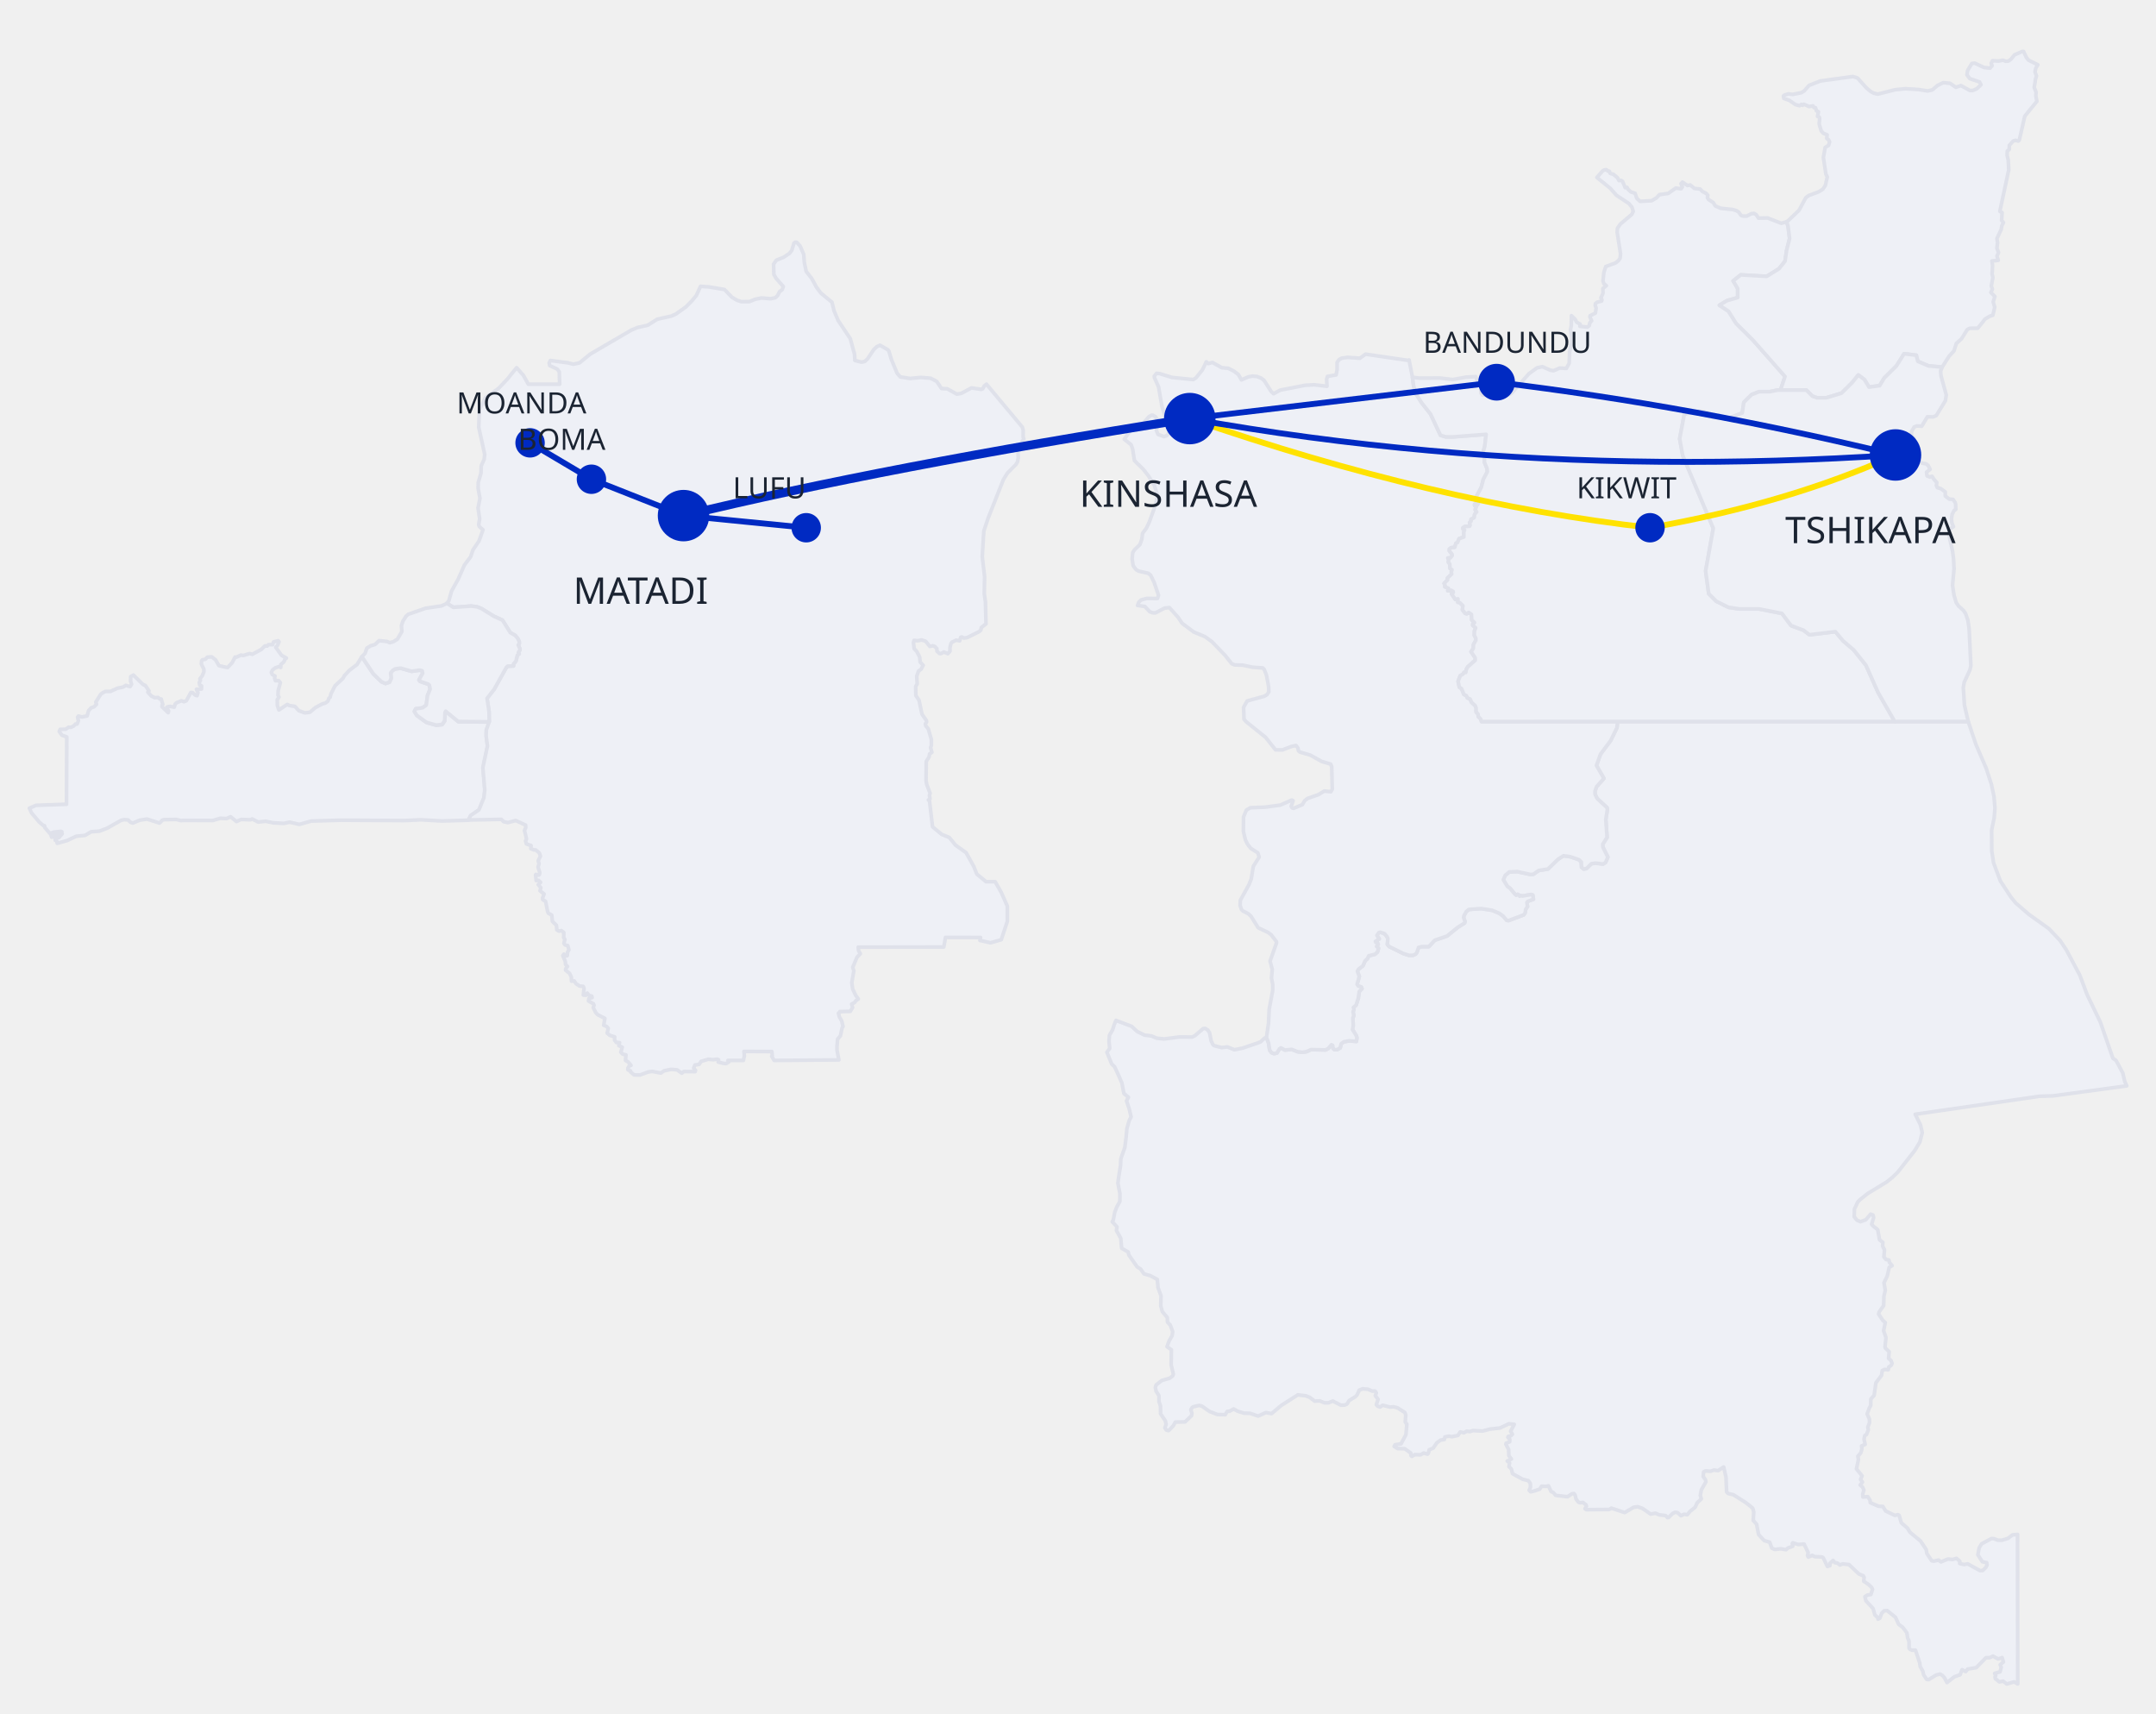
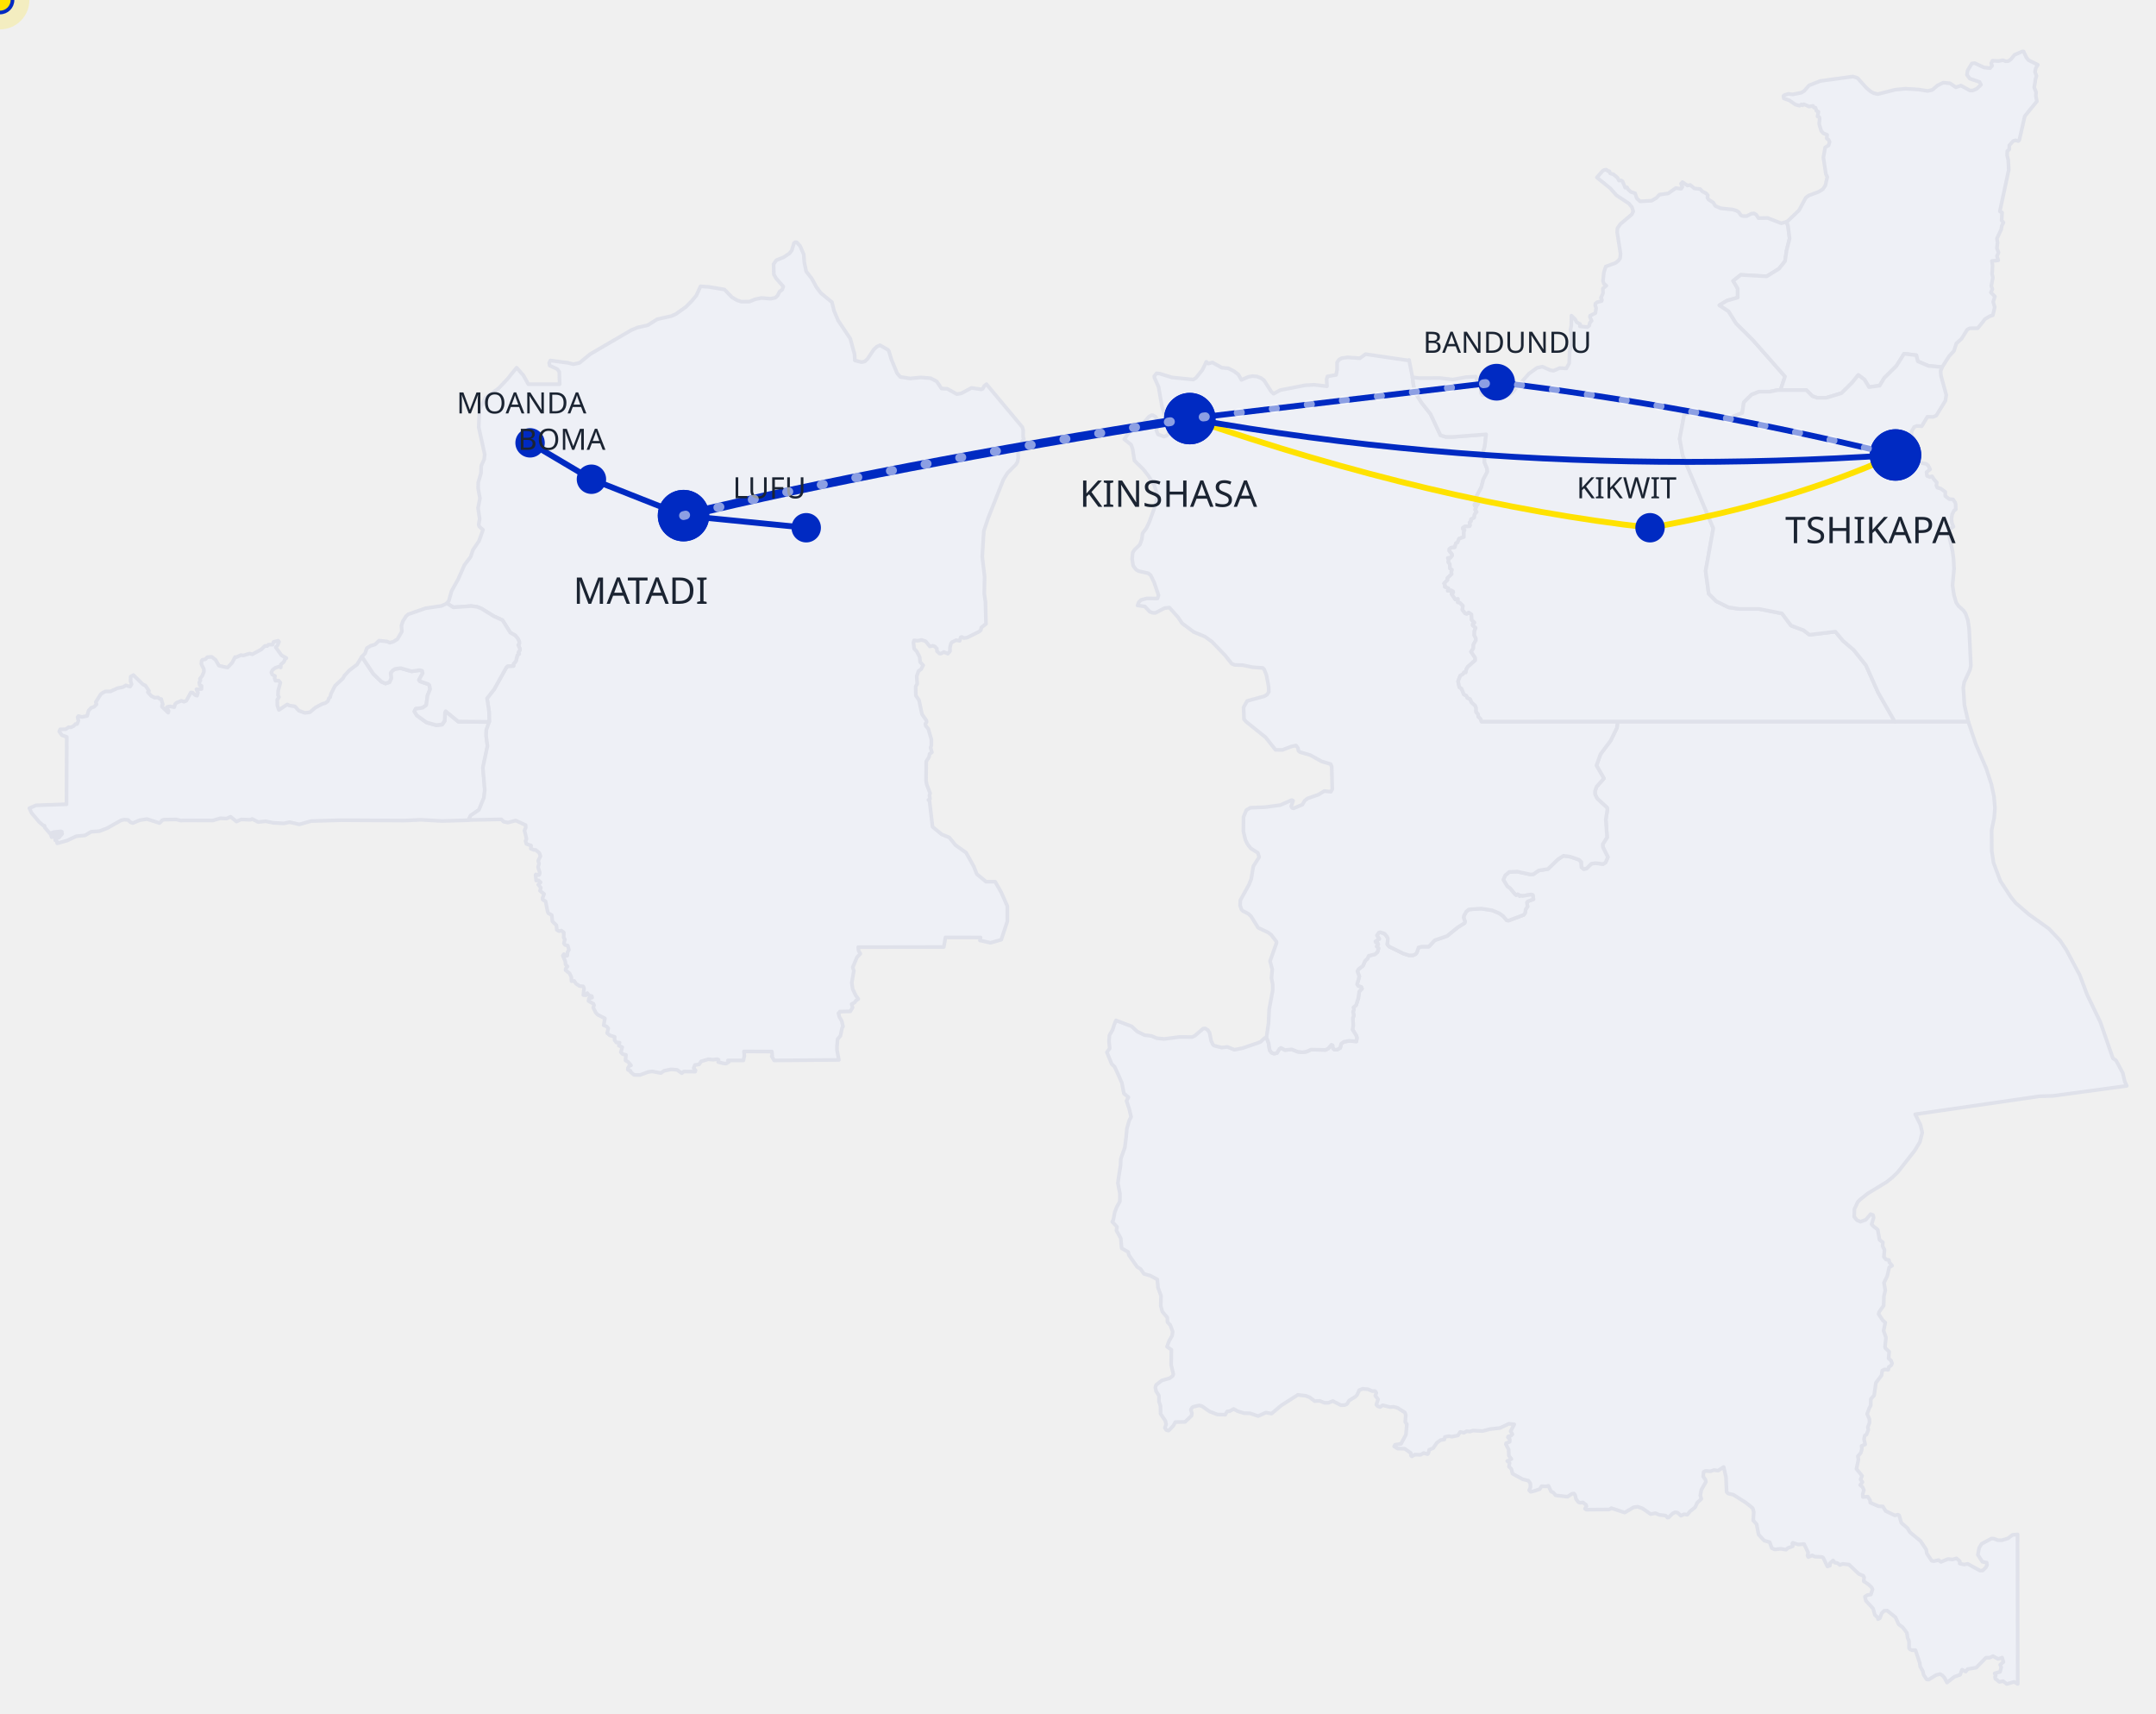
<svg xmlns="http://www.w3.org/2000/svg" class="drc-map" viewBox="0 0 586.8 466.2" role="img" aria-label="DRC operating network, Matadi to Tshikapa">
+   <style>
+ .drc-ping{transform-box:fill-box;transform-origin:center;fill:#002AC2;animation:drcPing 2.8s ease-out infinite}
+ @keyframes drcPing{0%{opacity:.38;transform:scale(.5)}70%{opacity:0;transform:scale(2.6)}100%{opacity:0;transform:scale(2.6)}}
+ @keyframes drcFlow{to{stroke-dashoffset:-40}}
+ .drc-flow{animation:drcFlow 1.6s linear infinite}
+ @media (prefers-reduced-motion:reduce){.drc-ping,.drc-runner,.drc-flow{display:none}}
+ </style>
  <g class="drc-land">
    <path d="M16.49 226.48L16.53 226.87L16.38 227.14L15.93 227.49L15.99 227.16L15.14 227.73L14.74 227.46L14.78 227.63L14.35 227.74L14.25 227.18L14.70 226.76L16.49 226.48ZM75.53 175.59L75.05 176.14L76.63 178.32L77.96 179.07L77.57 179.35L77.27 180.09L76.44 180.80L76.40 181.62L76.15 181.43L75.79 181.42L74.86 181.76L74.16 182.33L73.86 182.97L74.10 183.54L74.85 183.95L74.74 184.55L74.97 185.23L75.85 185.20L76.31 185.77L75.72 187.88L75.66 189.17L75.93 189.69L75.45 190.40L75.51 192.07L75.91 193.19L78.18 191.68L78.75 191.98L80.27 192.21L81.32 193.38L82.99 193.98L84.35 193.80L85.86 192.53L87.75 191.52L88.55 191.32L89.26 190.76L89.53 189.98L89.86 189.72L90.05 188.86L91.19 186.60L93.34 184.59L93.71 183.88L95.03 182.45L97.17 180.82L98.49 178.69L101.59 183.35L103.80 185.50L104.90 185.99L106.00 185.63L106.48 184.59L106.32 183.13L106.86 182.46L107.54 182.05L109.05 181.83L112.01 182.68L114.17 182.38L114.91 182.55L115.04 183.24L114.03 185.04L114.30 185.42L116.49 186.17L116.87 186.49L117.06 187.55L116.36 189.29L116.02 191.91L115.03 192.63L113.15 192.89L112.79 193.61L113.47 194.70L116.08 196.60L118.76 197.36L120.34 197.18L121.04 196.19L121.15 193.95L121.34 193.58L124.74 196.38L133.19 196.47L132.39 198.66L132.36 200.29L132.72 203.04L131.47 208.90L131.99 215.03L131.75 217.14L130.40 220.40L128.15 221.93L127.53 223.18L120.28 223.40L114.53 223.07L110.10 223.28L92.79 223.18L84.67 223.42L81.48 224.32L78.83 223.71L77.27 224.05L74.42 223.90L72.25 223.47L70.29 223.69L68.62 222.84L68.22 223.06L65.61 222.98L64.35 223.54L62.76 222.24L61.68 222.74L59.95 222.66L57.93 223.26L50.05 223.23L49.26 223.29L47.98 222.98L44.57 223.03L44.13 223.21L43.43 223.96L40.01 222.87L38.05 223.17L36.16 223.96L35.55 223.76L34.84 223.10L33.84 223.03L32.95 223.22L29.15 225.37L27.06 226.16L24.82 226.32L23.15 227.31L20.73 227.55L18.32 228.70L15.58 229.47L15.44 228.78L15.05 228.66L15.04 228.14L15.53 227.88L16.03 227.92L16.92 226.89L16.76 226.68L16.72 226.49L16.85 226.34L16.70 226.26L16.63 226.22L14.58 226.42L14.16 226.65L13.97 226.63L13.82 226.75L14.08 227.82L13.77 226.98L12.22 225.22L12.12 224.68L11.97 224.77L10.69 223.69L8.60 221.22L8.00 219.92L9.82 219.13L18.10 218.84L18.17 200.53L16.84 200.04L16.13 199.06L16.39 198.46L17.92 198.42L18.63 197.89L19.32 197.90L20.02 197.58L20.56 197.01L20.99 197.02L21.35 196.10L21.11 195.17L21.32 194.84L22.31 195.09L23.72 194.81L24.10 193.38L24.86 192.56L25.60 192.34L26.26 191.63L26.07 191.04L27.47 188.85L28.12 188.42L28.72 188.14L30.06 188.14L31.99 187.25L33.49 186.96L34.23 186.50L35.42 186.82L35.80 186.19L35.54 185.34L35.57 184.12L36.31 183.69L38.87 186.21L39.58 186.55L40.55 187.99L40.24 188.34L41.16 189.36L42.04 189.83L43.01 189.79L43.45 190.16L43.87 190.20L44.32 191.70L44.12 191.82L44.07 192.30L45.78 193.92L45.89 193.49L45.37 192.54L45.49 192.37L46.22 192.21L47.43 192.42L47.68 191.55L48.13 191.18L49.35 190.69L50.09 190.94L50.70 190.69L51.95 188.42L52.40 188.45L53.12 189.13L53.63 189.30L53.89 188.47L53.47 187.56L54.83 187.49L54.86 186.65L54.37 186.46L54.23 185.71L54.55 185.13L54.40 184.72L55.02 183.94L55.48 182.86L55.48 182.07L54.80 180.71L54.87 179.80L55.12 179.52L55.86 179.41L56.45 178.80L57.61 178.73L58.65 179.51L59.59 181.13L61.93 181.65L63.21 180.30L63.98 178.79L64.31 178.84L65.54 178.26L66.23 178.37L67.89 177.84L68.67 178.03L71.08 176.75L72.11 175.74L72.69 175.80L73.07 175.42L74.20 175.42L74.46 174.66L75.71 174.34L75.94 174.64L75.53 175.59Z" fill="#eef0f6" stroke="#dfe1ea" stroke-width="1" stroke-linejoin="round" />
    <path d="M140.60 100.05L142.47 102.16L143.79 104.54L152.32 104.54L152.22 101.19L151.70 100.46L149.61 99.47L149.47 98.77L149.79 98.09L154.61 98.73L156.05 99.10L157.74 98.73L160.60 96.38L171.81 89.83L173.52 89.11L176.28 88.50L178.89 86.86L182.76 85.99L183.98 85.43L186.67 83.52L188.32 81.86L189.53 80.39L190.67 77.91L192.94 78.07L197.19 78.78L199.22 80.89L200.59 81.70L201.79 82.09L203.96 82.07L205.56 81.42L207.22 81.08L209.75 81.28L211.01 81.01L211.64 80.44L212.16 79.37L212.89 78.84L213.19 77.97L211.21 75.71L210.62 74.65L210.55 71.86L211.30 70.79L213.26 70.02L214.85 68.95L215.48 68.18L216.11 66.14L216.45 65.90L216.85 65.93L217.77 66.94L218.75 69.22L218.90 71.34L219.42 73.85L220.94 75.80L222.19 78.10L223.41 79.75L226.44 82.23L227.01 84.60L228.15 87.26L231.44 92.18L232.57 96.37L232.67 98.07L234.47 98.54L235.35 98.36L236.07 97.72L237.86 95.06L238.66 94.33L239.51 93.94L241.69 95.20L241.92 95.52L242.62 97.83L244.16 101.55L245.02 102.56L247.70 102.98L250.63 102.70L253.30 102.92L254.94 103.77L256.27 105.73L257.83 105.80L260.44 107.25L261.67 107.02L264.40 105.55L267.05 105.94L267.45 105.82L267.86 105.06L268.49 104.54L278.23 116.20L278.48 117.01L278.46 118.86L278.66 119.47L278.18 120.13L277.05 122.86L277.14 124.59L276.93 125.71L276.45 126.46L274.22 128.69L273.10 130.48L268.89 141.13L267.77 144.49L267.34 151.45L267.98 156.93L267.89 161.57L268.21 163.75L268.36 169.76L267.10 170.75L266.94 171.47L266.49 171.87L263.26 173.48L262.36 173.62L261.81 173.33L261.50 173.39L261.20 174.38L260.26 174.19L259.11 174.73L258.82 175.09L258.55 176.28L258.57 177.18L257.98 177.87L256.90 177.43L256.07 177.85L255.68 177.80L255.03 177.20L254.99 176.53L254.50 175.95L253.90 175.72L253.06 175.89L251.93 174.48L250.81 174.13L249.76 174.36L248.79 174.24L248.62 174.90L248.81 176.50L249.51 177.26L250.31 178.79L250.43 180.13L251.26 181.03L250.66 182.14L250.03 182.56L249.51 183.95L249.63 186.09L249.23 186.79L249.27 189.25L250.12 190.51L250.94 194.35L252.16 196.08L252.19 196.44L251.87 196.96L251.96 197.50L252.65 198.31L253.49 201.21L253.49 202.82L253.28 203.47L253.64 204.72L253.01 205.14L252.86 205.99L252.10 207.17L252.04 212.36L252.23 213.45L253.15 215.86L252.96 216.46L253.13 217.32L252.69 217.68L252.98 217.92L253.81 224.97L256.31 227.04L258.38 227.88L260.05 229.95L262.95 232.02L265.03 235.76L265.86 237.84L268.36 239.91L270.85 239.91L272.51 242.82L274.17 246.56L274.17 250.71L272.51 255.70L269.60 256.54L266.70 255.89L266.88 255.09L257.34 255.07L256.87 257.69L233.58 257.73L233.68 258.68L234.16 259.51L233.25 260.46L232.09 263.22L232.39 264.18L231.83 267.40L232.06 269.08L232.88 270.82L233.61 271.82L232.90 272.34L232.59 272.81L231.79 273.22L232.04 274.16L231.42 275.20L228.57 275.26L228.53 275.51L228.19 275.70L228.47 276.74L229.09 277.79L229.44 279.33L229.18 279.74L228.74 281.86L227.97 282.75L227.80 284.83L227.82 285.86L228.32 288.41L210.71 288.55L210.03 287.43L210.19 287.24L210.08 286.14L202.48 286.10L202.59 287.32L202.33 288.55L198.13 288.55L198.36 288.96L197.66 289.40L196.99 289.37L195.93 289.10L195.47 288.98L195.57 288.36L195.15 288.19L194.14 288.36L192.78 288.23L190.82 288.81L190.27 289.63L189.14 289.79L188.80 290.65L189.30 291.25L189.20 291.60L186.11 291.57L185.56 292.03L184.26 291.10L182.57 290.99L180.74 291.37L179.87 291.98L177.54 291.54L176.43 291.68L174.17 292.52L172.59 292.49L171.64 291.69L171.61 291.40L170.91 291.11L170.89 290.67L171.27 289.99L171.74 289.91L170.97 288.96L170.24 288.55L170.37 287.04L169.46 286.83L168.97 286.31L169.36 284.96L168.43 284.53L168.63 283.70L167.76 283.67L167.26 283.03L167.31 282.15L165.95 281.71L165.25 281.11L165.55 279.82L165.13 279.33L164.31 278.98L164.63 277.11L162.67 276.10L162.15 275.54L161.46 274.16L161.68 273.52L161.51 273.13L160.17 272.38L160.28 271.72L161.15 271.44L161.06 271.05L160.31 270.83L159.83 270.23L159.46 270.82L158.76 270.76L158.96 268.97L158.74 268.40L157.72 268.30L156.75 267.64L156.30 266.92L155.54 266.98L155.49 265.85L155.02 264.85L153.94 264.00L153.98 263.55L154.46 262.98L153.94 262.45L153.86 261.63L153.17 260.03L153.49 259.62L153.91 260.14L154.38 260.04L154.47 259.10L154.84 258.46L154.54 257.32L153.84 257.15L153.48 256.70L153.74 255.61L153.42 255.14L153.45 253.74L152.77 253.22L152.16 253.38L151.56 253.03L151.43 251.76L150.35 250.71L150.17 249.00L149.25 248.50L149.03 247.99L148.50 245.26L147.73 244.80L147.66 244.40L148.08 243.25L146.98 242.39L147.21 241.57L146.49 240.72L147.14 240.08L146.56 239.54L145.94 239.61L145.76 238.10L145.84 237.93L146.63 238.12L146.82 237.94L146.91 237.41L146.44 235.95L146.72 234.98L146.47 234.25L147.09 232.96L146.80 232.11L145.83 231.29L145.24 231.25L144.47 230.92L144.54 230.08L143.27 229.64L143.04 228.82L143.30 228.25L143.02 227.06L142.74 225.99L143.09 225.24L143.06 224.51L140.36 223.27L138.26 223.82L137.06 223.58L136.44 222.95L127.48 223.13L128.11 221.88L130.35 220.36L131.69 217.09L131.93 214.97L131.42 208.85L132.67 202.99L132.31 200.25L132.36 198.61L133.15 196.41L133.11 193.63L132.56 190.04L134.49 187.56L137.82 181.60L138.19 181.26L139.76 181.22L139.76 180.67L140.44 179.87L140.80 178.29L141.29 177.93L141.08 177.52L141.52 176.88L141.52 176.51L141.03 175.51L141.33 175.15L141.33 174.61L140.92 173.73L140.20 172.87L138.89 172.15L136.75 168.73L134.44 167.70L130.98 165.56L129.75 165.10L128.20 164.92L123.39 165.26L121.62 164.16L122.17 163.47L122.90 160.83L124.66 157.69L126.42 153.72L128.10 151.50L128.70 149.68L130.38 147.19L131.46 144.16L130.45 143.27L130.28 142.76L130.55 141.18L130.11 138.22L130.63 135.59L130.13 132.88L130.17 131.27L130.91 128.77L130.98 126.73L131.78 124.97L131.92 123.63L130.29 116.23L130.51 111.41L132.07 108.27L135.67 105.70L138.05 103.20L140.60 100.05Z" fill="#eef0f6" stroke="#dfe1ea" stroke-width="1" stroke-linejoin="round" />
    <path d="M440.26 196.33L519.42 196.33L535.70 196.34L537.78 202.54L540.58 209.05L541.99 213.37L542.70 216.70L542.97 219.90L542.75 222.57L542.07 225.87L542.10 231.51L542.58 234.76L544.44 239.71L547.25 244.02L548.63 245.72L552.16 248.77L557.66 252.71L560.69 255.91L562.37 258.42L566.07 265.37L568.04 270.62L571.65 278.11L575.07 287.96L575.93 288.55L577.75 291.94L578.29 294.25L578.84 295.47L558.83 298.19L555.04 298.31L521.27 303.20L522.70 306.10L523.18 308.20L522.54 310.74L521.11 313.10L516.53 318.94L514.93 320.49L513.45 321.65L508.40 324.72L506.39 326.31L505.66 327.02L504.73 328.96L504.66 331.08L505.38 331.99L506.36 332.43L507.81 331.91L509.13 330.38L509.75 330.61L509.96 331.29L509.41 333.17L510.01 333.78L510.73 334.31L511.07 334.63L511.56 337.38L512.46 338.06L512.38 339.06L512.90 340.07L512.74 342.03L513.31 342.72L514.10 342.85L514.26 343.52L514.98 344.39L514.19 344.85L513.66 347.20L512.76 349.07L513.12 351.09L512.75 352.66L512.67 355.27L511.45 356.98L511.30 357.56L512.42 359.24L513.12 359.90L512.66 362.07L513.31 363.97L513.04 366.50L513.12 366.81L514.18 367.80L514.02 369.63L514.67 370.20L514.97 370.98L514.72 371.53L514.08 371.97L513.91 372.73L512.93 372.62L512.30 372.94L512.10 374.24L510.57 376.26L510.08 379.70L509.18 380.69L509.16 382.43L508.77 383.13L508.18 384.75L508.80 386.16L508.82 387.15L508.36 388.33L508.51 389.07L508.00 390.36L507.55 390.61L507.33 391.60L507.64 393.03L506.67 393.46L506.75 394.33L506.44 395.36L505.66 396.25L505.81 397.16L505.27 399.70L506.81 401.58L506.39 402.58L506.91 403.27L506.29 404.09L506.92 404.63L507.30 405.44L506.98 406.62L507.04 407.35L508.36 407.25L508.97 408.23L509.04 408.88L511.28 409.86L512.45 409.91L513.22 411.15L515.72 412.35L516.57 412.15L516.90 412.34L517.48 414.37L519.14 415.79L519.85 416.95L522.67 419.27L524.26 421.63L524.44 422.72L525.74 424.67L526.33 424.80L527.60 424.50L528.27 425.00L530.17 424.22L531.45 424.35L532.50 424.03L533.39 424.81L533.38 425.43L534.53 425.72L535.55 425.54L538.89 427.37L539.65 427.33L540.49 426.51L540.82 425.84L540.72 425.21L539.53 424.96L538.31 423.07L538.67 421.18L539.33 420.09L541.98 418.66L542.62 418.67L543.77 419.09L544.80 419.11L546.53 418.59L547.73 417.65L549.11 417.53L549.17 458.21L548.18 457.64L546.19 458.23L545.19 457.45L544.17 457.65L543.06 456.76L542.99 456.29L543.18 455.93L542.88 455.33L544.35 454.92L544.68 453.66L544.39 452.98L545.27 452.23L544.91 451.03L543.82 451.41L542.40 450.63L541.53 451.07L540.53 451.07L537.87 453.78L535.52 454.17L535.01 454.85L534.01 454.34L533.49 455.71L531.92 456.26L529.91 457.84L529.23 456.52L528.68 455.89L528.03 455.53L526.98 455.77L524.91 457.04L524.40 456.98L523.56 455.74L523.32 454.69L522.62 453.48L522.49 452.46L521.33 449.01L520.46 449.03L519.89 448.84L519.59 448.48L519.58 447.24L519.56 446.47L519.21 445.71L518.98 444.27L517.87 442.81L516.78 442.00L515.88 440.06L513.62 438.25L512.81 438.30L512.14 438.99L511.64 440.32L511.15 440.58L511.00 440.09L510.28 439.43L509.80 437.69L507.86 435.60L507.57 434.48L508.23 434.03L509.20 433.88L509.64 432.47L509.42 431.97L508.61 431.18L507.24 430.25L507.37 429.22L507.12 428.78L505.96 428.30L503.23 425.73L501.52 425.54L500.78 425.85L500.11 425.34L499.36 425.18L498.91 424.60L498.08 425.35L498.04 426.02L497.37 426.25L496.21 423.85L495.88 423.66L493.93 423.57L493.22 423.23L492.17 423.70L491.96 423.27L492.12 422.45L491.02 420.15L489.42 420.27L487.96 419.82L487.82 419.95L487.93 420.75L486.65 421.20L486.11 421.68L484.68 421.44L482.98 421.61L482.22 421.24L481.66 419.64L480.16 419.20L478.64 417.56L478.09 414.73L477.18 413.72L477.32 411.38L477.04 410.39L476.17 409.66L475.01 408.78L471.74 406.71L470.39 406.42L469.94 405.98L469.76 401.90L469.13 399.18L467.63 400.16L466.48 400.01L465.55 400.34L464.17 400.25L463.68 400.51L463.56 401.78L464.19 402.67L464.30 403.23L463.06 405.38L462.77 406.92L463.04 407.86L461.92 408.90L461.38 410.12L459.99 411.24L459.23 412.16L458.38 412.03L457.51 412.44L456.60 411.61L455.88 411.50L455.26 411.82L454.14 412.92L453.82 412.93L453.33 412.40L451.61 412.20L450.56 411.75L449.25 411.99L447.02 410.43L445.73 409.99L444.62 410.14L442.21 411.58L438.58 410.38L437.96 410.74L431.75 410.79L431.40 410.55L431.78 409.83L431.66 409.46L430.82 408.82L430.02 408.91L429.57 408.72L428.94 407.87L428.69 406.80L428.39 406.41L427.84 406.47L426.64 407.27L423.41 406.89L422.78 406.13L422.14 405.83L421.45 404.31L420.84 404.45L419.57 404.42L419.07 405.20L417.68 405.67L416.61 405.93L416.20 405.54L416.55 404.65L416.51 403.67L415.99 402.89L414.46 402.53L411.67 401.00L411.34 399.69L410.70 399.09L410.86 398.07L410.22 397.56L411.36 397.01L410.67 396.10L410.61 394.42L409.87 393.00L409.93 392.70L410.89 392.32L410.92 391.66L410.40 391.10L410.49 390.86L411.20 390.70L411.63 390.28L411.15 389.44L412.14 387.57L410.66 387.42L408.26 388.56L405.54 388.87L403.48 389.40L400.87 389.27L400.08 389.54L399.18 389.45L398.43 389.87L397.43 389.63L396.81 390.59L395.11 390.94L394.35 390.79L393.27 390.99L393.10 391.70L392.07 391.86L391.05 392.61L390.08 394.04L388.98 394.50L388.78 395.43L388.52 395.68L387.50 395.37L386.65 395.86L385.07 395.82L384.27 396.29L384.01 396.03L383.97 395.37L382.34 394.21L380.38 394.16L379.45 393.58L379.67 393.13L381.32 392.88L382.66 390.37L382.90 387.53L382.46 386.93L382.61 385.00L382.35 384.34L380.42 383.11L379.28 382.79L378.38 382.88L376.32 382.38L375.62 382.87L374.92 382.61L374.60 382.21L375.07 380.76L374.32 379.76L374.59 379.04L374.41 378.68L374.18 378.50L373.48 378.53L372.38 378.03L370.88 377.90L369.95 378.26L369.36 379.56L368.88 380.06L367.18 381.10L366.65 382.01L366.03 382.33L364.90 382.34L362.75 381.23L361.59 381.71L360.49 381.72L359.17 381.18L357.82 381.25L356.44 380.21L355.38 379.80L353.22 379.55L348.72 382.43L346.08 384.65L344.51 384.37L342.42 385.33L340.27 384.58L338.56 384.53L336.87 384.00L335.75 383.39L334.70 383.99L334.01 384.06L333.48 384.94L331.32 384.89L329.18 384.05L327.08 382.59L326.37 382.42L324.77 382.79L324.39 383.07L324.12 383.60L324.40 384.52L324.30 385.22L322.53 386.91L319.89 386.96L319.37 387.92L318.30 389.06L318.01 389.28L317.45 389.13L317.05 388.54L317.38 387.55L317.19 386.64L315.88 384.72L315.85 382.57L315.45 381.41L315.43 379.76L314.68 378.59L314.45 377.57L314.65 376.86L316.20 375.64L318.36 375.01L319.17 374.39L319.35 373.93L318.75 371.40L318.82 367.28L317.62 366.43L318.19 364.90L319.01 363.45L319.17 362.35L318.52 360.57L317.76 359.76L317.70 358.50L316.35 356.90L315.93 355.33L316.00 352.61L315.18 350.37L314.98 348.13L313.09 347.13L311.33 346.61L310.46 345.33L309.47 344.69L308.36 343.09L307.23 341.49L307.07 340.69L305.28 339.65L305.04 336.95L303.86 334.83L304.01 333.82L302.72 332.45L303.01 331.95L303.40 329.88L303.91 328.52L304.80 326.89L304.81 324.76L304.26 321.95L304.49 320.14L304.98 317.17L305.05 315.36L305.43 314.23L306.15 312.22L306.51 309.32L306.71 307.07L307.32 304.93L307.85 303.89L307.33 301.72L306.61 299.55L307.13 298.57L305.89 297.53L305.33 294.64L304.62 293.00L303.37 290.28L302.57 289.51L301.27 286.34L302.03 285.27L301.84 283.34L301.96 281.69L302.80 280.25L303.28 278.76L303.74 277.66L308.02 279.28L309.48 280.66L311.46 281.64L313.44 281.91L314.83 282.49L316.82 282.71L320.98 282.16L324.48 282.18L325.21 281.83L327.45 279.90L328.02 279.83L328.70 280.26L329.20 280.99L329.63 283.18L330.13 284.26L330.51 284.55L332.50 285.05L334.06 284.87L335.96 285.64L338.13 285.22L342.31 283.80L343.11 283.47L344.17 282.49L344.69 282.29L345.26 283.79L345.56 285.73L346.06 286.43L346.73 286.70L347.53 286.53L348.24 285.39L348.62 285.14L349.73 285.72L351.57 285.55L353.18 286.18L354.46 286.34L355.67 286.14L356.81 285.60L360.77 285.69L361.52 285.31L362.37 284.28L362.71 284.45L362.83 285.29L363.22 285.63L363.97 285.60L364.76 285.14L365.03 284.03L365.73 283.49L367.22 283.21L369.18 283.38L369.31 282.35L369.16 281.85L368.11 280.13L368.30 279.09L368.21 276.97L368.47 276.38L368.26 275.36L368.52 274.60L368.36 274.12L369.07 273.55L369.69 271.62L369.94 269.81L370.68 269.04L370.51 268.57L369.70 268.31L369.36 267.84L369.96 265.69L369.44 264.28L369.74 263.73L370.96 262.80L371.52 261.48L372.18 260.86L372.53 260.08L374.24 259.65L374.91 259.05L375.19 258.03L374.67 257.52L375.10 256.96L374.89 256.54L374.47 256.44L374.35 256.16L375.38 255.50L374.75 254.52L375.28 253.78L375.63 253.66L376.81 254.04L377.44 254.75L377.74 255.41L377.61 257.00L378.09 257.56L381.95 259.46L383.47 259.95L384.53 259.95L385.25 259.65L385.58 259.27L386.10 257.80L386.93 257.59L388.88 257.58L390.50 255.84L393.84 254.70L396.76 252.33L398.61 251.17L398.74 250.78L398.35 249.68L398.44 249.18L399.07 248.05L399.77 247.47L403.11 247.23L406.11 247.69L408.03 248.49L409.09 249.25L410.10 250.43L410.60 250.49L414.74 248.93L415.11 248.38L415.24 247.43L415.75 246.70L415.58 245.56L415.82 245.27L417.35 244.68L417.19 243.57L416.81 243.40L414.33 243.82L413.87 243.67L413.61 243.86L413.35 243.49L413.05 243.36L412.68 243.62L412.25 243.24L411.00 241.73L410.27 241.20L409.17 239.40L409.65 238.21L410.79 237.26L412.97 237.17L416.59 237.96L417.35 237.88L418.79 236.87L421.31 236.46L424.04 233.82L425.54 232.86L427.37 233.11L429.74 233.93L430.38 234.57L430.45 235.99L431.04 236.47L431.80 236.33L433.16 235.01L434.28 234.86L436.31 235.11L436.98 234.70L437.61 233.22L436.27 230.54L436.22 229.71L437.40 227.86L437.05 222.99L437.49 220.25L437.40 219.79L434.68 217.25L434.13 216.11L434.11 215.27L434.54 214.07L436.53 211.82L434.51 208.29L435.59 205.24L438.38 201.50L440.09 198.02L440.26 196.33Z" fill="#eef0f6" stroke="#dfe1ea" stroke-width="1" stroke-linejoin="round" />
    <path d="M305.99 119.52L307.61 117.23L310.58 115.86L312.64 113.45L313.38 112.98L313.77 112.98L314.51 113.42L314.95 114.11L315.07 115.53L314.72 117.10L315.20 118.21L316.82 118.80L317.60 118.52L317.92 118.15L318.19 117.37L318.04 116.22L316.25 110.58L315.32 105.26L314.21 102.77L314.14 102.39L314.77 101.58L315.64 101.66L318.97 102.70L324.76 103.28L325.46 102.87L327.23 100.69L328.32 98.45L328.85 98.94L329.98 98.62L332.55 100.06L334.31 100.21L335.84 100.99L337.04 101.90L337.89 103.37L339.68 102.56L340.84 102.34L342.11 102.45L343.19 102.87L344.00 103.44L345.99 106.54L346.63 107.14L348.42 106.16L355.20 104.84L357.67 104.70L361.16 105.11L361.07 103.14L361.30 102.43L363.65 102.01L363.91 100.64L363.91 98.62L364.45 97.86L365.18 97.45L366.83 97.24L370.12 97.48L371.66 96.37L383.27 98.07L383.50 97.93L384.43 102.66L384.75 105.02L385.35 107.12L386.91 109.57L389.35 112.66L392.06 118.44L393.45 118.86L395.30 118.89L404.48 118.19L404.11 121.42L403.65 123.06L404.02 124.40L404.03 125.80L404.71 127.46L404.82 128.36L403.72 130.44L403.16 132.61L401.63 135.47L401.68 136.04L402.35 137.04L402.10 137.41L401.59 137.09L401.32 137.23L401.36 137.57L401.82 137.94L401.49 138.68L401.91 139.28L401.34 139.97L401.22 140.85L400.39 141.29L400.38 141.80L399.97 142.24L400.13 142.92L399.97 143.20L398.65 143.27L398.16 143.64L398.20 143.97L398.60 144.20L398.39 144.83L398.42 146.12L397.12 146.58L396.71 147.61L396.27 147.82L395.93 148.95L394.98 149.03L394.49 149.39L394.47 149.88L395.21 150.83L395.23 151.22L394.75 151.78L394.07 151.86L394.30 152.26L394.20 152.99L394.58 153.43L394.67 154.71L395.18 155.03L395.00 155.67L395.11 156.19L393.92 157.34L393.99 157.80L393.06 158.75L393.31 159.29L393.23 159.65L394.23 160.08L394.05 160.76L394.98 160.62L395.50 160.94L395.53 161.25L395.15 161.32L395.08 161.59L396.10 163.12L396.81 162.94L396.77 163.87L397.30 163.98L398.16 164.81L398.03 165.94L398.79 166.89L399.22 167.01L399.72 166.66L400.48 167.15L400.57 168.69L401.32 169.42L400.85 169.79L400.84 170.15L401.63 170.84L401.30 171.69L401.26 172.85L401.68 173.69L401.68 174.25L401.05 175.32L400.99 176.47L400.38 177.34L401.49 178.98L401.51 179.67L399.49 181.45L399.09 182.12L398.94 182.98L398.46 182.96L398.25 183.38L397.44 183.86L396.85 185.38L397.19 187.00L397.82 187.41L398.42 188.96L399.11 189.30L399.37 189.90L400.13 190.22L400.50 191.10L401.49 192.01L401.75 192.61L401.76 193.74L402.27 194.28L402.35 194.99L402.98 195.62L403.22 196.35L440.26 196.33L440.09 198.02L438.38 201.50L435.59 205.24L434.51 208.29L436.53 211.82L434.54 214.07L434.11 215.27L434.13 216.11L434.68 217.25L437.40 219.79L437.49 220.25L437.05 222.99L437.40 227.86L436.22 229.71L436.27 230.54L437.61 233.22L436.98 234.70L436.31 235.11L434.28 234.86L433.16 235.01L431.80 236.33L431.04 236.47L430.45 235.99L430.38 234.57L429.74 233.93L427.37 233.11L425.54 232.86L424.04 233.82L421.31 236.46L418.79 236.87L417.35 237.88L416.59 237.96L412.97 237.17L410.79 237.26L409.65 238.21L409.17 239.40L410.27 241.20L411.00 241.73L412.25 243.24L412.68 243.62L413.05 243.36L413.35 243.49L413.61 243.86L413.87 243.67L414.33 243.82L416.81 243.40L417.19 243.57L417.35 244.68L415.82 245.27L415.58 245.56L415.75 246.70L415.24 247.43L415.11 248.38L414.74 248.93L410.60 250.49L410.10 250.43L409.09 249.25L408.03 248.49L406.11 247.69L403.11 247.23L399.77 247.47L399.07 248.05L398.44 249.18L398.35 249.68L398.74 250.78L398.61 251.17L396.76 252.33L393.84 254.70L390.50 255.84L388.88 257.58L386.93 257.59L386.10 257.80L385.58 259.27L385.25 259.65L384.53 259.95L383.47 259.95L381.95 259.46L378.09 257.56L377.61 257.00L377.74 255.41L377.44 254.75L376.81 254.04L375.63 253.66L375.28 253.78L374.75 254.52L375.38 255.50L374.35 256.16L374.47 256.44L374.89 256.54L375.10 256.96L374.67 257.52L375.19 258.03L374.91 259.05L374.24 259.65L372.53 260.08L372.18 260.86L371.52 261.48L370.96 262.80L369.74 263.73L369.44 264.28L369.96 265.69L369.36 267.84L369.70 268.31L370.51 268.57L370.68 269.04L369.94 269.81L369.69 271.62L369.07 273.55L368.36 274.12L368.52 274.60L368.26 275.36L368.47 276.38L368.21 276.97L368.30 279.09L368.11 280.13L369.16 281.85L369.31 282.35L369.18 283.38L367.22 283.21L365.73 283.49L365.03 284.03L364.76 285.14L363.97 285.60L363.22 285.63L362.83 285.29L362.71 284.45L362.37 284.28L361.52 285.31L360.77 285.69L356.81 285.60L355.67 286.14L354.46 286.34L353.18 286.18L351.57 285.55L349.73 285.72L348.62 285.14L348.24 285.39L347.53 286.53L346.73 286.70L346.06 286.43L345.56 285.73L345.26 283.79L344.69 282.29L345.26 278.38L345.43 274.65L346.39 269.51L346.39 267.85L346.06 266.15L346.27 263.76L345.67 261.54L347.43 256.58L347.40 256.21L345.98 254.37L345.22 253.77L342.43 252.44L340.48 249.29L339.74 248.63L338.24 247.85L337.91 247.50L337.52 246.43L337.57 244.99L339.93 240.72L340.54 239.21L341.11 235.74L342.71 233.20L342.34 232.05L340.44 230.86L339.55 229.71L338.96 228.52L338.41 226.23L338.45 222.30L339.22 220.44L340.30 219.79L344.27 219.63L348.44 219.08L351.56 217.70L351.94 217.88L351.43 219.40L351.68 219.84L352.09 219.95L354.45 218.95L355.10 217.87L355.92 217.24L358.82 216.23L360.43 215.25L362.22 215.43L362.60 214.77L362.45 208.62L362.18 207.92L359.71 207.19L356.62 205.47L353.79 204.64L353.39 204.30L353.27 203.55L352.74 202.86L351.60 203.08L349.05 204.05L347.17 204.04L344.48 200.65L339.15 196.37L338.59 195.71L338.47 192.44L339.45 190.73L344.10 189.45L344.83 189.03L345.34 188.27L345.27 186.77L344.67 183.63L344.06 182.12L343.68 181.75L340.93 181.56L338.22 180.99L336.07 180.93L335.26 180.62L333.46 178.35L329.86 174.62L327.95 173.23L324.92 171.97L321.73 169.60L320.67 168.00L318.28 165.33L316.97 165.47L314.46 166.78L313.70 166.74L312.92 166.45L311.60 165.02L309.61 164.75L309.95 163.84L310.61 163.23L312.15 162.83L315.03 162.85L315.32 161.98L314.14 158.52L313.19 156.54L312.55 156.00L309.93 155.41L309.23 155.03L308.41 153.93L308.13 152.05L308.29 150.39L308.76 149.62L310.25 148.18L310.77 146.76L310.96 145.14L312.02 143.71L312.78 142.10L314.52 137.34L315.07 134.82L314.19 132.13L312.61 129.54L311.20 127.73L308.76 125.32L308.27 122.17L307.84 120.99L305.99 119.52Z" fill="#eef0f6" stroke="#dfe1ea" stroke-width="1" stroke-linejoin="round" />
    <path d="M121.62 164.16L123.39 165.26L128.20 164.92L129.75 165.10L130.98 165.56L134.44 167.70L136.75 168.73L138.89 172.15L140.20 172.87L140.92 173.73L141.33 174.61L141.33 175.15L141.03 175.51L141.52 176.51L141.52 176.88L141.08 177.52L141.29 177.93L140.80 178.29L140.44 179.87L139.76 180.67L139.76 181.22L138.19 181.26L137.82 181.60L134.49 187.56L132.56 190.04L133.11 193.63L133.15 196.41L124.70 196.33L121.31 193.53L121.12 193.90L121.02 196.14L120.32 197.13L118.74 197.31L116.07 196.56L113.45 194.66L112.78 193.57L113.14 192.85L115.02 192.59L116.01 191.87L116.36 189.25L117.06 187.51L116.87 186.45L116.49 186.13L114.30 185.38L114.03 185.01L115.04 183.21L114.90 182.52L114.17 182.35L112.01 182.65L109.05 181.81L107.53 182.02L106.86 182.44L106.32 183.11L106.48 184.57L106.00 185.61L104.90 185.98L103.80 185.49L101.60 183.34L98.50 178.68L99.37 177.78L99.86 176.34L100.91 175.71L102.07 175.38L103.17 174.32L105.32 174.55L106.10 174.88L107.05 174.62L108.14 173.95L109.38 171.85L109.25 170.26L109.69 168.96L110.55 167.63L111.14 167.14L115.82 165.51L120.22 164.86L121.62 164.16Z" fill="#eef0f6" stroke="#dfe1ea" stroke-width="1" stroke-linejoin="round" />
    <path d="M486.28 60.34L486.66 61.58L487.08 64.89L486.25 68.19L485.83 71.08L484.17 73.14L480.84 75.20L473.78 74.79L471.71 76.44L472.95 78.50L472.95 80.98L470.04 81.80L467.97 83.05L470.46 84.70L472.53 88.00L477.10 92.54L485.83 102.45L484.59 106.16L483.75 106.16L481.68 106.58L478.77 106.58L476.69 107.41L474.62 109.47L474.19 112.36L470.04 114.01L463.39 111.95L460.91 111.95L458.41 112.77L457.16 119.38L457.99 123.93L466.31 143.76L464.23 155.34L465.06 161.54L467.13 163.61L470.46 165.26L473.37 165.69L478.77 165.69L485.00 166.92L487.49 170.23L490.82 171.47L492.48 172.72L499.54 171.88L501.62 174.37L504.53 176.85L507.85 181.00L511.17 188.44L515.69 196.33L440.26 196.33L403.22 196.35L402.98 195.62L402.35 194.99L402.27 194.28L401.76 193.74L401.75 192.61L401.49 192.01L400.50 191.10L400.13 190.22L399.37 189.90L399.11 189.30L398.42 188.96L397.82 187.41L397.19 187.00L396.85 185.38L397.44 183.86L398.25 183.38L398.46 182.96L398.94 182.98L399.09 182.12L399.49 181.45L401.51 179.67L401.49 178.98L400.38 177.34L400.99 176.47L401.05 175.32L401.68 174.25L401.68 173.69L401.26 172.85L401.30 171.69L401.63 170.84L400.84 170.15L400.85 169.79L401.32 169.42L400.57 168.69L400.48 167.15L399.72 166.66L399.22 167.01L398.79 166.89L398.03 165.94L398.16 164.81L397.30 163.98L396.77 163.87L396.81 162.94L396.10 163.12L395.08 161.59L395.15 161.32L395.53 161.25L395.50 160.94L394.98 160.62L394.05 160.76L394.23 160.08L393.23 159.65L393.31 159.29L393.06 158.75L393.99 157.80L393.92 157.34L395.11 156.19L395.00 155.67L395.18 155.03L394.67 154.71L394.58 153.43L394.20 152.99L394.30 152.26L394.07 151.86L394.75 151.78L395.23 151.22L395.21 150.83L394.47 149.88L394.49 149.39L394.98 149.03L395.93 148.95L396.27 147.82L396.71 147.61L397.12 146.58L398.42 146.12L398.39 144.83L398.60 144.20L398.20 143.97L398.16 143.64L398.65 143.27L399.97 143.20L400.13 142.92L399.97 142.24L400.38 141.80L400.39 141.29L401.22 140.85L401.34 139.97L401.91 139.28L401.49 138.68L401.82 137.94L401.36 137.57L401.32 137.23L401.59 137.09L402.10 137.41L402.35 137.04L401.68 136.04L401.63 135.47L403.16 132.61L403.72 130.44L404.82 128.36L404.71 127.46L404.03 125.80L404.02 124.40L403.65 123.06L404.11 121.42L404.48 118.19L395.30 118.89L393.45 118.86L392.06 118.44L389.35 112.66L386.91 109.57L385.35 107.12L384.75 105.02L384.43 102.66L386.28 102.89L391.92 102.87L395.42 103.28L399.02 102.62L401.63 102.48L402.02 103.39L403.13 103.96L403.57 104.59L403.56 105.32L403.03 106.49L403.11 107.04L403.51 107.50L404.36 107.39L406.06 107.89L407.90 107.92L409.75 107.69L410.84 107.33L411.54 106.84L416.15 101.67L418.33 100.09L419.79 99.77L422.01 100.75L422.85 100.87L424.51 100.14L426.31 100.25L427.09 98.83L427.21 95.68L427.79 93.29L427.79 91.68L427.44 89.69L427.66 88.64L427.70 85.90L428.75 86.95L429.11 87.66L430.06 88.20L430.01 88.79L432.02 89.00L432.55 88.62L432.70 87.85L433.20 87.30L432.73 86.27L432.78 85.90L434.21 85.21L434.42 83.83L434.17 83.09L434.25 82.59L434.71 82.22L435.91 81.92L436.00 81.59L435.73 81.02L436.29 79.79L436.25 78.51L437.20 77.73L436.50 77.17L436.29 76.46L436.53 74.12L437.04 72.53L439.66 71.57L440.46 70.96L440.95 70.26L441.06 69.05L440.15 63.22L440.23 62.09L441.03 60.95L444.15 58.32L444.51 57.51L444.18 56.40L443.31 55.35L439.96 53.15L438.30 51.26L434.63 48.29L436.23 46.47L436.67 46.24L437.20 46.18L437.67 46.58L438.02 46.60L438.27 47.19L439.09 47.41L440.21 48.34L440.67 49.15L441.20 49.07L441.60 49.32L442.34 51.07L442.82 50.98L443.12 51.54L443.90 52.23L445.02 52.59L445.50 53.99L446.38 54.79L449.53 54.61L450.85 53.84L451.65 52.96L454.04 52.63L456.10 51.18L457.53 51.37L457.88 50.89L457.51 49.99L457.91 49.55L459.28 50.49L460.01 50.33L461.19 51.28L462.71 51.43L463.32 52.09L464.42 52.65L464.82 53.13L464.71 53.77L465.02 54.30L466.29 55.11L466.86 56.04L468.31 56.67L471.62 57.02L472.59 57.31L473.24 57.73L473.83 58.59L474.28 58.78L475.42 58.80L476.66 58.15L477.39 58.07L477.95 58.36L478.62 59.36L481.08 59.30L484.82 60.76L486.26 60.35L486.28 60.34Z" fill="#eef0f6" stroke="#dfe1ea" stroke-width="1" stroke-linejoin="round" />
    <path d="M484.59 106.16L485.83 102.45L477.10 92.54L472.53 88.00L470.46 84.70L467.97 83.05L470.04 81.80L472.95 80.98L472.95 78.50L471.71 76.44L473.78 74.79L480.84 75.20L484.17 73.14L485.83 71.08L486.25 68.19L487.08 64.89L486.66 61.58L486.28 60.34L486.72 60.01L489.64 57.23L491.46 53.84L492.25 53.21L494.97 52.20L496.11 51.51L496.82 50.43L497.33 48.15L496.96 47.41L496.27 42.85L496.76 40.11L497.68 39.57L497.96 38.61L497.68 38.03L497.19 37.67L497.28 36.68L496.25 36.26L495.66 35.57L495.14 33.78L495.24 32.16L495.14 31.84L494.67 31.67L494.93 30.42L494.38 30.15L494.15 29.33L493.66 29.24L493.45 28.80L492.40 29.00L490.95 28.36L490.60 28.66L490.27 28.41L489.79 28.77L488.65 28.45L487.04 27.33L485.51 26.78L485.40 26.10L485.63 25.90L486.72 25.54L487.91 25.69L490.27 25.22L491.06 24.73L492.38 23.23L495.48 22.03L504.32 20.82L505.54 21.21L508.01 23.94L509.13 24.88L509.99 25.36L511.09 25.61L515.81 24.41L518.63 24.14L522.12 24.35L524.65 24.75L525.92 24.46L527.33 23.26L528.90 22.49L530.74 22.67L532.32 23.75L533.73 23.29L536.16 24.63L536.89 24.64L538.03 24.14L539.16 23.06L538.77 22.30L536.11 21.39L535.35 20.36L535.52 19.21L536.67 17.28L537.46 17.18L540.00 18.36L541.63 18.54L542.18 17.89L541.95 17.22L542.29 16.52L543.97 16.61L545.11 16.38L545.91 16.67L546.64 16.61L547.36 16.08L548.31 14.91L550.41 14.00L550.75 14.01L551.54 15.67L552.13 16.38L554.64 17.62L554.55 17.76L554.10 18.53L553.86 19.56L554.27 20.67L554.00 21.55L553.85 22.60L553.64 23.78L554.17 25.08L554.09 26.08L554.38 27.57L551.09 31.60L549.60 38.10L549.34 38.38L548.54 38.18L547.93 38.37L546.88 39.56L546.87 40.64L546.33 41.11L546.28 42.29L546.57 43.47L546.65 44.60L546.72 46.22L544.30 57.50L544.91 57.85L544.78 59.97L545.28 60.56L544.84 61.41L544.67 62.42L543.51 64.91L543.68 66.01L543.50 67.56L543.95 68.70L543.52 69.69L543.87 70.85L542.14 71.00L542.31 72.14L542.27 73.34L542.18 74.51L542.40 75.52L541.97 77.83L542.27 78.65L541.86 79.59L542.95 80.67L542.48 82.16L542.91 83.59L542.40 85.77L541.61 86.02L540.26 86.81L539.62 87.67L538.27 89.31L536.08 89.33L535.41 89.70L533.90 92.14L532.45 93.48L531.81 95.49L530.50 96.91L528.59 99.90L524.88 99.56L521.97 98.32L521.56 96.66L518.24 96.26L516.16 99.56L512.84 102.86L511.59 104.93L508.69 105.34L507.44 103.28L505.77 102.04L504.11 104.10L501.20 106.99L497.05 108.24L494.55 108.24L493.31 107.82L491.65 106.16L484.59 106.16Z" fill="#eef0f6" stroke="#dfe1ea" stroke-width="1" stroke-linejoin="round" />
    <path d="M528.59 99.90L528.18 100.94L528.28 102.24L529.72 107.46L529.48 109.05L526.99 113.09L526.12 113.45L524.58 113.41L523.04 115.98L521.71 115.90L520.99 116.18L520.31 117.34L520.20 118.03L520.39 118.75L520.94 119.29L519.89 120.73L521.06 122.00L521.31 124.01L521.09 124.81L523.19 126.05L524.24 126.21L524.80 126.66L525.32 127.72L524.34 128.48L524.48 129.49L525.24 129.80L525.83 129.59L526.41 130.49L527.15 131.31L527.02 132.08L527.27 132.67L528.24 132.96L529.45 133.86L529.45 134.98L530.53 135.80L531.55 135.88L532.11 136.69L532.26 137.17L532.31 138.61L531.88 138.87L531.32 139.95L531.13 141.14L531.23 142.23L531.67 143.32L530.69 143.97L530.47 144.54L530.57 146.17L531.44 150.03L531.71 152.25L531.84 154.74L531.42 159.28L531.81 161.88L532.41 163.94L533.04 164.87L534.35 166.06L534.98 166.96L535.60 168.76L535.94 171.08L536.41 181.17L536.17 182.26L534.61 185.64L534.35 187.10L534.66 191.84L535.70 196.34L519.42 196.33L515.69 196.33L511.17 188.44L507.85 181.00L504.53 176.85L501.62 174.37L499.54 171.88L492.48 172.72L490.82 171.47L487.49 170.23L485.00 166.92L478.77 165.69L473.37 165.69L470.46 165.26L467.13 163.61L465.06 161.54L464.23 155.34L466.31 143.76L457.99 123.93L457.16 119.38L458.41 112.77L460.91 111.95L463.39 111.95L470.04 114.01L474.19 112.36L474.62 109.47L476.69 107.41L478.77 106.58L481.68 106.58L483.75 106.16L491.65 106.16L493.31 107.82L494.55 108.24L497.05 108.24L501.20 106.99L504.11 104.10L505.77 102.04L507.44 103.28L508.69 105.34L511.59 104.93L512.84 102.86L516.16 99.56L518.24 96.26L521.56 96.66L521.97 98.32L524.88 99.56L528.59 99.90Z" fill="#eef0f6" stroke="#dfe1ea" stroke-width="1" stroke-linejoin="round" />
  </g>
  <g class="drc-routes" fill="none" stroke-linecap="round" stroke-linejoin="round">
    <path class="drc-route" d="M186.03 140.30L160.97 130.40L144.27 120.50" stroke="#002AC2" stroke-width="1.6px" />
    <path class="drc-route" d="M186.03 140.30L219.43 143.60" stroke="#002AC2" stroke-width="1.6px" />
    <path class="drc-route" d="M186.03 140.30C222.22 131.50 268.15 122.70 323.82 113.90" stroke="#002AC2" stroke-width="2.4px" />
    <path class="drc-route" d="M323.82 113.90L407.33 104.00" stroke="#002AC2" stroke-width="1.6px" />
    <path class="drc-route" d="M407.33 104.00C443.52 108.40 479.71 115.00 515.90 123.80" stroke="#002AC2" stroke-width="1.6px" />
    <path class="drc-route drc-route--y" d="M323.82 113.90C368.36 129.30 410.11 139.20 449.09 143.60C474.14 139.20 496.41 132.60 515.90 123.80" stroke="#FFE200" stroke-width="1.6px" />
    <path class="drc-route" d="M323.82 113.90C345.22 117.74 366.97 120.65 389.05 122.61C430.15 126.27 472.44 126.66 515.90 123.80" stroke="#002AC2" stroke-width="1.6px" />
  </g>
  <g class="drc-nodes">
    <circle cx="186.03" cy="140.30" r="7.00" fill="#002AC2" />
    <circle cx="323.82" cy="113.90" r="7.00" fill="#002AC2" />
    <circle cx="515.90" cy="123.80" r="7.00" fill="#002AC2" />
    <circle cx="160.97" cy="130.40" r="4.00" fill="#002AC2" />
    <circle cx="144.27" cy="120.50" r="4.00" fill="#002AC2" />
    <circle cx="219.43" cy="143.60" r="4.00" fill="#002AC2" />
    <circle cx="407.33" cy="104.00" r="5.00" fill="#002AC2" />
    <circle cx="449.09" cy="143.60" r="4.00" fill="#002AC2" />
  </g>
  <g class="drc-labels" fill="#1B2432" font-family="Google Sans Flex, sans-serif" font-weight="500">
    <text x="156.03" y="164.30" font-size="10">MATADI</text>
    <text x="293.82" y="137.90" font-size="10">KINSHASA</text>
    <text x="485.90" y="147.80" font-size="10">TSHIKAPA</text>
    <text x="140.97" y="122.40" font-size="8">BOMA</text>
    <text x="124.27" y="112.50" font-size="8">MOANDA</text>
    <text x="199.43" y="135.60" font-size="8">LUFU</text>
    <text x="387.33" y="96.00" font-size="8">BANDUNDU</text>
    <text x="429.09" y="135.60" font-size="8">KIKWIT</text>
  </g>
+   <g class="drc-anim" style="pointer-events:none">
+     <circle class="drc-ping" cx="186.03" cy="140.30" r="7" />
+     <circle class="drc-ping" cx="323.82" cy="113.90" r="7" style="animation-delay:.9s" />
+     <circle class="drc-ping" cx="515.90" cy="123.80" r="7" style="animation-delay:1.8s" />
+     <path class="drc-flow" d="M186.03 140.30 C222.22 131.50 268.15 122.70 323.82 113.90 L407.33 104.00 C443.52 108.40 479.71 115.00 515.90 123.80" fill="none" stroke="#ffffff" stroke-width="2.4" stroke-linecap="round" stroke-dasharray="0.6 9" opacity="0.55" />
+     <circle class="drc-runner" r="8" fill="#FFE200" opacity="0.20">
+       <animateMotion dur="5.5s" repeatCount="indefinite" path="M186.03 140.30 C222.22 131.50 268.15 122.70 323.82 113.90 L407.33 104.00 C443.52 108.40 479.71 115.00 515.90 123.80" />
+     </circle>
+     <circle class="drc-runner" r="3.4" fill="#FFE200" stroke="#002AC2" stroke-width="1">
+       <animateMotion dur="5.5s" repeatCount="indefinite" path="M186.03 140.30 C222.22 131.50 268.15 122.70 323.82 113.90 L407.33 104.00 C443.52 108.40 479.71 115.00 515.90 123.80" />
+     </circle>
+   </g>
</svg>
